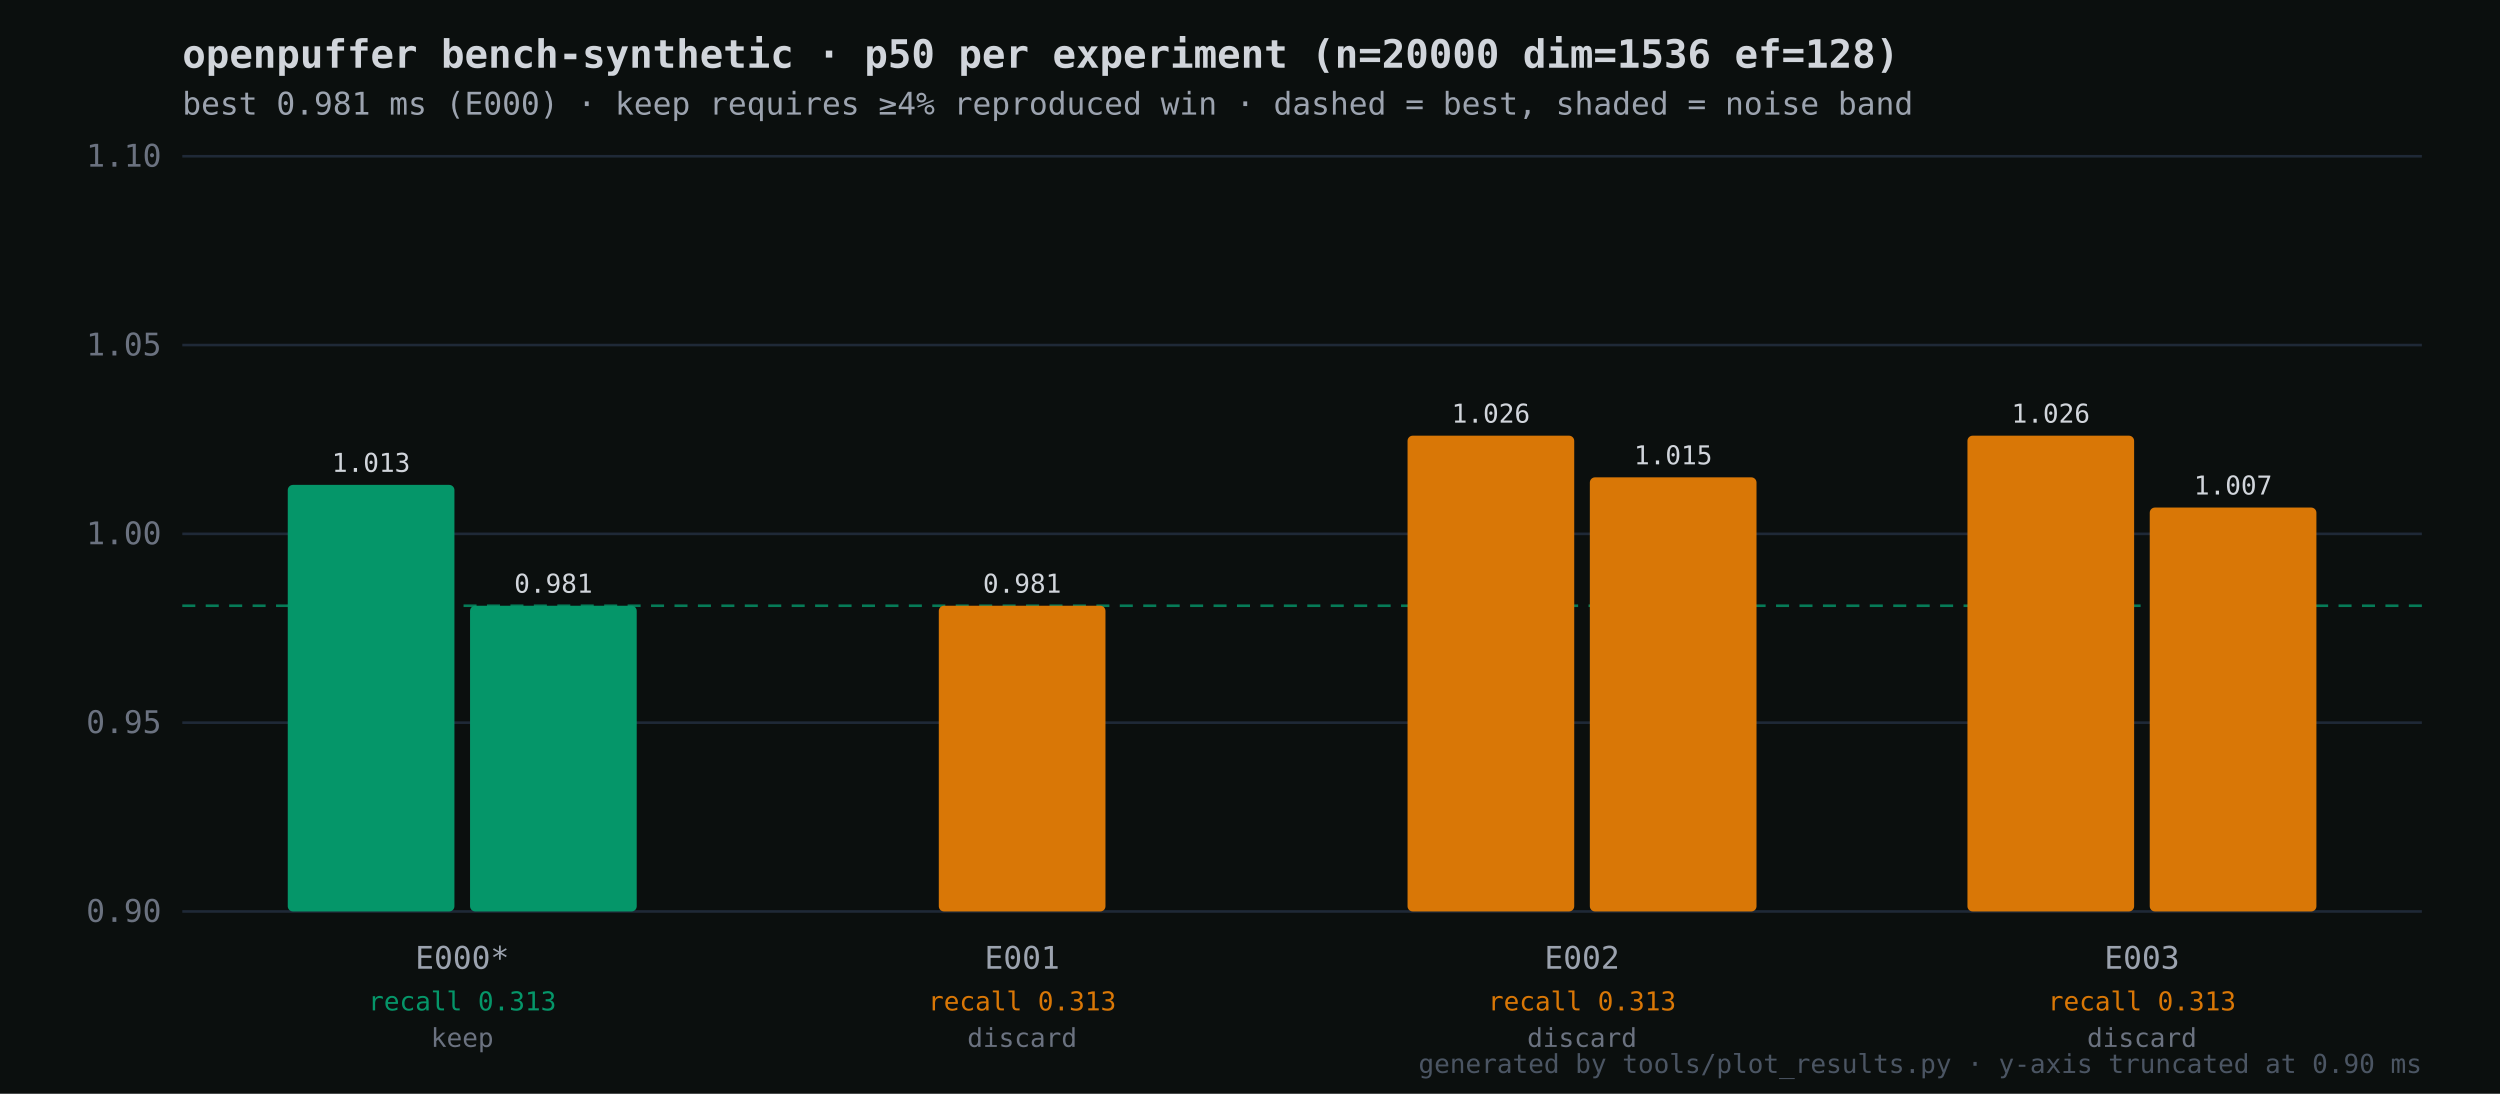
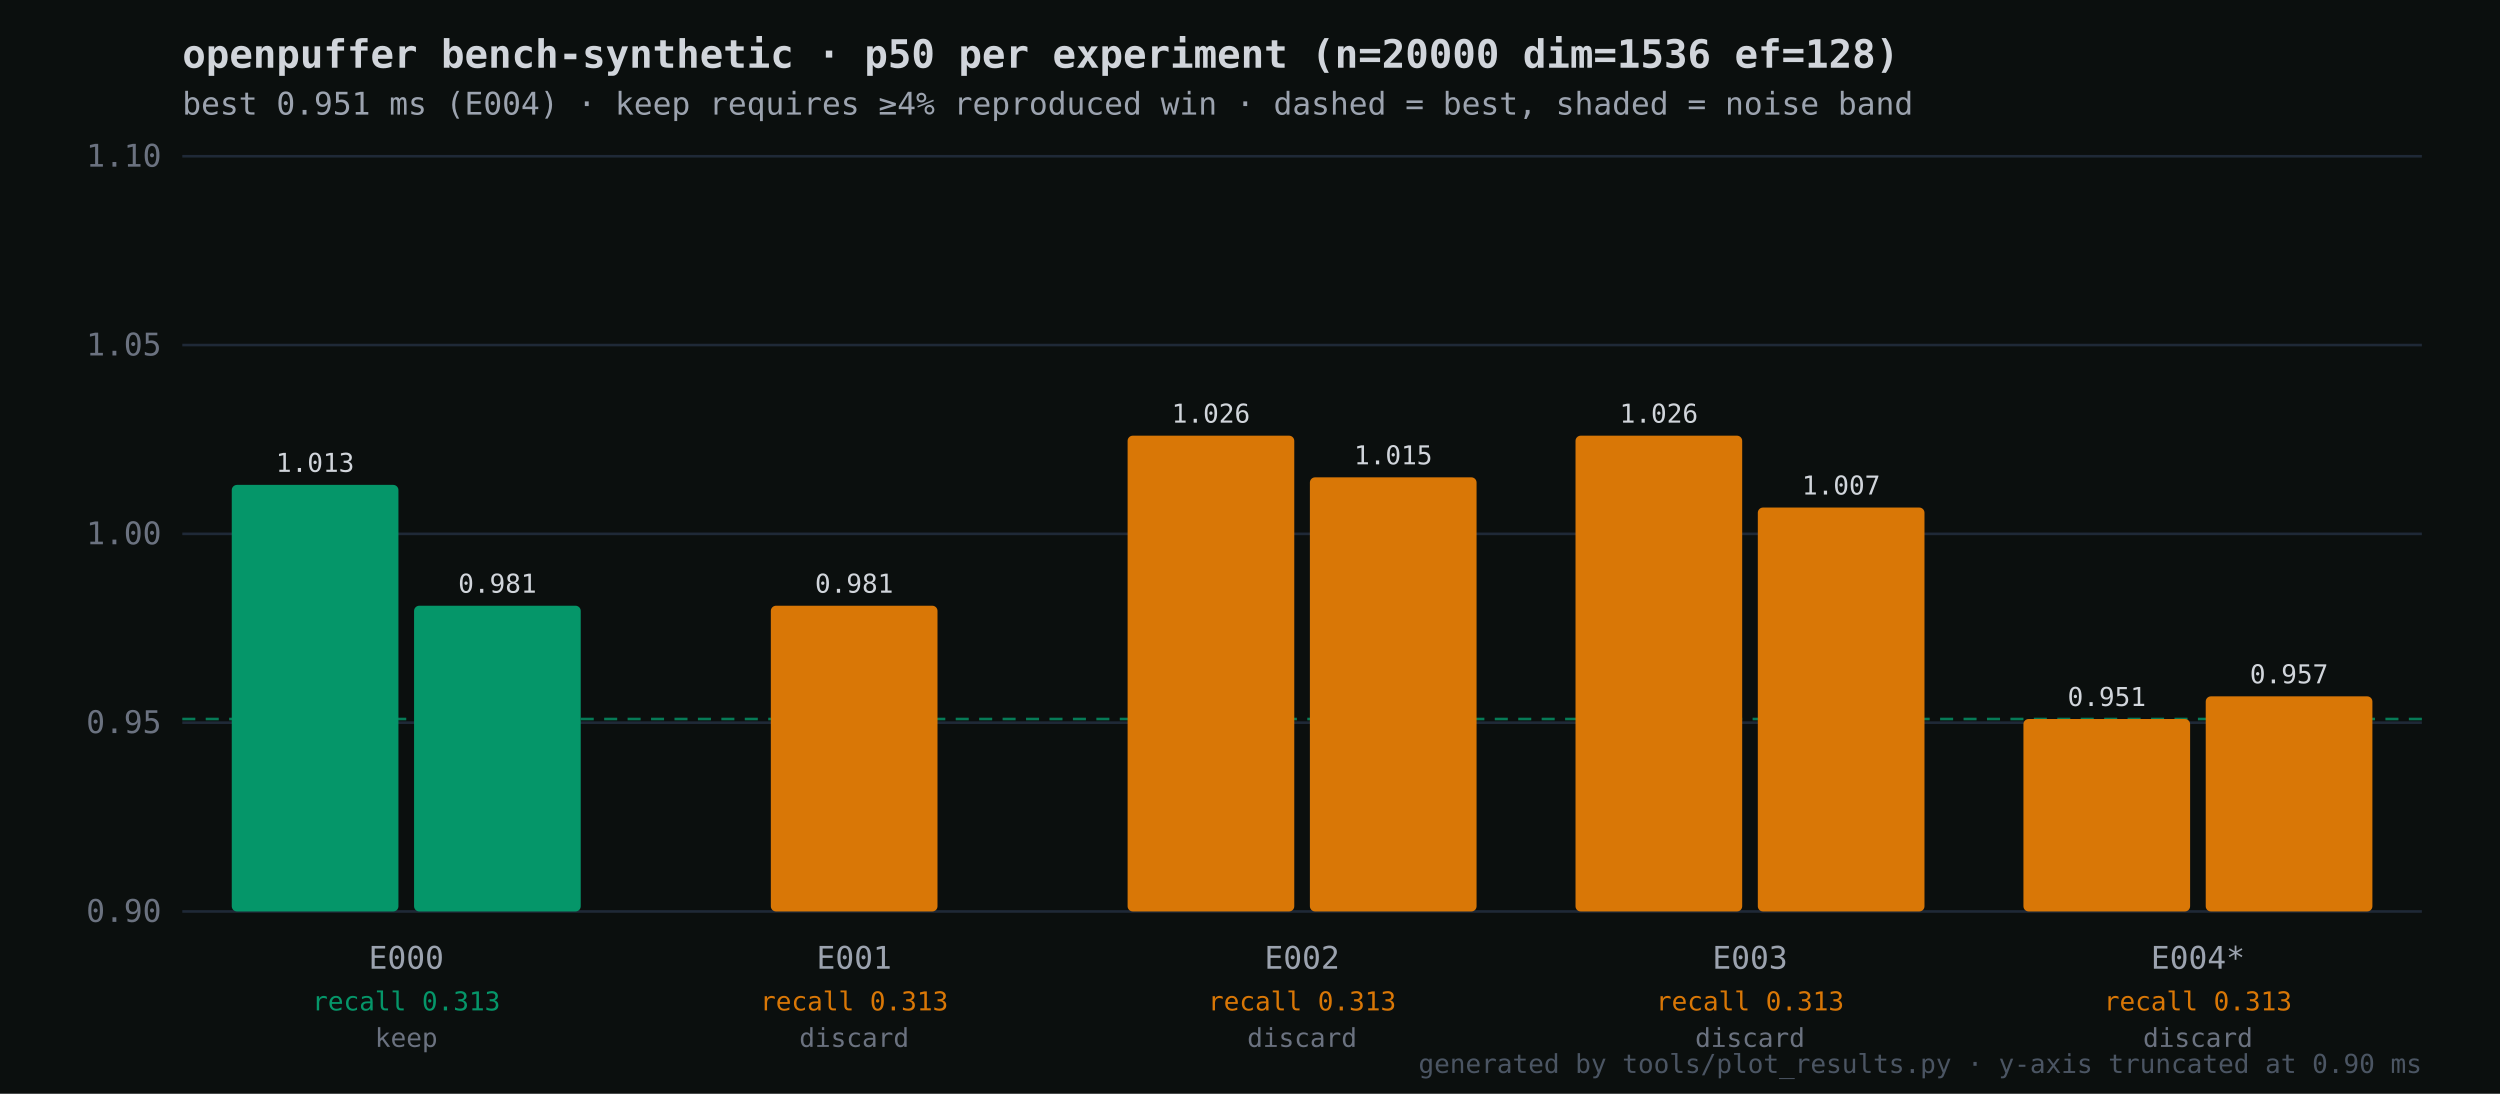
<svg xmlns="http://www.w3.org/2000/svg" width="960" height="420" viewBox="0 0 960 420" font-family="monospace" font-size="12">
  <rect width="960" height="420" fill="#0b0f0e" />
  <text x="70" y="26" fill="#d1d5db" font-size="15" font-weight="bold">openpuffer bench-synthetic · p50 per experiment (n=20000 dim=1536 ef=128)</text>
-   <text x="70" y="44" fill="#9ca3af">best 0.981 ms (E000) · keep requires ≥4% reproduced win · dashed = best, shaded = noise band</text>
+   <text x="70" y="44" fill="#9ca3af">best 0.951 ms (E004) · keep requires ≥4% reproduced win · dashed = best, shaded = noise band</text>
  <line x1="70" x2="930" y1="350.0" y2="350.0" stroke="#1f2937" stroke-width="1" />
  <text x="62" y="354.0" fill="#6b7280" text-anchor="end">0.90</text>
  <line x1="70" x2="930" y1="277.5" y2="277.5" stroke="#1f2937" stroke-width="1" />
  <text x="62" y="281.5" fill="#6b7280" text-anchor="end">0.95</text>
  <line x1="70" x2="930" y1="205.0" y2="205.0" stroke="#1f2937" stroke-width="1" />
  <text x="62" y="209.0" fill="#6b7280" text-anchor="end">1.00</text>
  <line x1="70" x2="930" y1="132.5" y2="132.5" stroke="#1f2937" stroke-width="1" />
  <text x="62" y="136.5" fill="#6b7280" text-anchor="end">1.05</text>
  <line x1="70" x2="930" y1="60.0" y2="60.0" stroke="#1f2937" stroke-width="1" />
  <text x="62" y="64.0" fill="#6b7280" text-anchor="end">1.10</text>
-   <rect x="70" y="289.4" width="860" height="-56.9" fill="#059669" opacity="0.08" />
-   <line x1="70" x2="930" y1="232.6" y2="232.6" stroke="#059669" stroke-dasharray="5 4" opacity="0.8" />
-   <rect x="110.5" y="186.2" width="64" height="163.8" fill="#059669" rx="2" />
-   <text x="142.5" y="181.2" fill="#d1d5db" font-size="10" text-anchor="middle">1.013</text>
-   <rect x="180.5" y="232.6" width="64" height="117.4" fill="#059669" rx="2" />
-   <text x="212.5" y="227.6" fill="#d1d5db" font-size="10" text-anchor="middle">0.981</text>
-   <text x="177.5" y="372" fill="#9ca3af" text-anchor="middle">E000*</text>
-   <text x="177.5" y="388" fill="#059669" font-size="10" text-anchor="middle">recall 0.313</text>
-   <text x="177.5" y="402" fill="#6b7280" font-size="10" text-anchor="middle">keep</text>
-   <rect x="360.5" y="232.6" width="64" height="117.4" fill="#d97706" rx="2" />
-   <text x="392.5" y="227.6" fill="#d1d5db" font-size="10" text-anchor="middle">0.981</text>
-   <text x="392.5" y="372" fill="#9ca3af" text-anchor="middle">E001</text>
-   <text x="392.5" y="388" fill="#d97706" font-size="10" text-anchor="middle">recall 0.313</text>
-   <text x="392.5" y="402" fill="#6b7280" font-size="10" text-anchor="middle">discard</text>
-   <rect x="540.5" y="167.3" width="64" height="182.7" fill="#d97706" rx="2" />
-   <text x="572.5" y="162.3" fill="#d1d5db" font-size="10" text-anchor="middle">1.026</text>
-   <rect x="610.5" y="183.3" width="64" height="166.7" fill="#d97706" rx="2" />
-   <text x="642.5" y="178.3" fill="#d1d5db" font-size="10" text-anchor="middle">1.015</text>
-   <text x="607.5" y="372" fill="#9ca3af" text-anchor="middle">E002</text>
-   <text x="607.5" y="388" fill="#d97706" font-size="10" text-anchor="middle">recall 0.313</text>
-   <text x="607.5" y="402" fill="#6b7280" font-size="10" text-anchor="middle">discard</text>
-   <rect x="755.5" y="167.3" width="64" height="182.7" fill="#d97706" rx="2" />
-   <text x="787.5" y="162.3" fill="#d1d5db" font-size="10" text-anchor="middle">1.026</text>
-   <rect x="825.5" y="194.9" width="64" height="155.1" fill="#d97706" rx="2" />
-   <text x="857.5" y="189.9" fill="#d1d5db" font-size="10" text-anchor="middle">1.007</text>
-   <text x="822.5" y="372" fill="#9ca3af" text-anchor="middle">E003</text>
-   <text x="822.5" y="388" fill="#d97706" font-size="10" text-anchor="middle">recall 0.313</text>
-   <text x="822.5" y="402" fill="#6b7280" font-size="10" text-anchor="middle">discard</text>
+   <rect x="70" y="331.2" width="860" height="-55.2" fill="#059669" opacity="0.08" />
+   <line x1="70" x2="930" y1="276.1" y2="276.1" stroke="#059669" stroke-dasharray="5 4" opacity="0.8" />
+   <rect x="89.0" y="186.2" width="64" height="163.8" fill="#059669" rx="2" />
+   <text x="121.0" y="181.2" fill="#d1d5db" font-size="10" text-anchor="middle">1.013</text>
+   <rect x="159.0" y="232.6" width="64" height="117.4" fill="#059669" rx="2" />
+   <text x="191.0" y="227.6" fill="#d1d5db" font-size="10" text-anchor="middle">0.981</text>
+   <text x="156.0" y="372" fill="#9ca3af" text-anchor="middle">E000</text>
+   <text x="156.0" y="388" fill="#059669" font-size="10" text-anchor="middle">recall 0.313</text>
+   <text x="156.0" y="402" fill="#6b7280" font-size="10" text-anchor="middle">keep</text>
+   <rect x="296.0" y="232.6" width="64" height="117.4" fill="#d97706" rx="2" />
+   <text x="328.0" y="227.6" fill="#d1d5db" font-size="10" text-anchor="middle">0.981</text>
+   <text x="328.0" y="372" fill="#9ca3af" text-anchor="middle">E001</text>
+   <text x="328.0" y="388" fill="#d97706" font-size="10" text-anchor="middle">recall 0.313</text>
+   <text x="328.0" y="402" fill="#6b7280" font-size="10" text-anchor="middle">discard</text>
+   <rect x="433.0" y="167.3" width="64" height="182.7" fill="#d97706" rx="2" />
+   <text x="465.0" y="162.3" fill="#d1d5db" font-size="10" text-anchor="middle">1.026</text>
+   <rect x="503.0" y="183.3" width="64" height="166.7" fill="#d97706" rx="2" />
+   <text x="535.0" y="178.3" fill="#d1d5db" font-size="10" text-anchor="middle">1.015</text>
+   <text x="500.0" y="372" fill="#9ca3af" text-anchor="middle">E002</text>
+   <text x="500.0" y="388" fill="#d97706" font-size="10" text-anchor="middle">recall 0.313</text>
+   <text x="500.0" y="402" fill="#6b7280" font-size="10" text-anchor="middle">discard</text>
+   <rect x="605.0" y="167.3" width="64" height="182.7" fill="#d97706" rx="2" />
+   <text x="637.0" y="162.3" fill="#d1d5db" font-size="10" text-anchor="middle">1.026</text>
+   <rect x="675.0" y="194.9" width="64" height="155.1" fill="#d97706" rx="2" />
+   <text x="707.0" y="189.9" fill="#d1d5db" font-size="10" text-anchor="middle">1.007</text>
+   <text x="672.0" y="372" fill="#9ca3af" text-anchor="middle">E003</text>
+   <text x="672.0" y="388" fill="#d97706" font-size="10" text-anchor="middle">recall 0.313</text>
+   <text x="672.0" y="402" fill="#6b7280" font-size="10" text-anchor="middle">discard</text>
+   <rect x="777.0" y="276.1" width="64" height="73.9" fill="#d97706" rx="2" />
+   <text x="809.0" y="271.1" fill="#d1d5db" font-size="10" text-anchor="middle">0.951</text>
+   <rect x="847.0" y="267.4" width="64" height="82.6" fill="#d97706" rx="2" />
+   <text x="879.0" y="262.4" fill="#d1d5db" font-size="10" text-anchor="middle">0.957</text>
+   <text x="844.0" y="372" fill="#9ca3af" text-anchor="middle">E004*</text>
+   <text x="844.0" y="388" fill="#d97706" font-size="10" text-anchor="middle">recall 0.313</text>
+   <text x="844.0" y="402" fill="#6b7280" font-size="10" text-anchor="middle">discard</text>
  <text x="930" y="412" fill="#4b5563" font-size="10" text-anchor="end">generated by tools/plot_results.py · y-axis truncated at 0.90 ms</text>
</svg>
